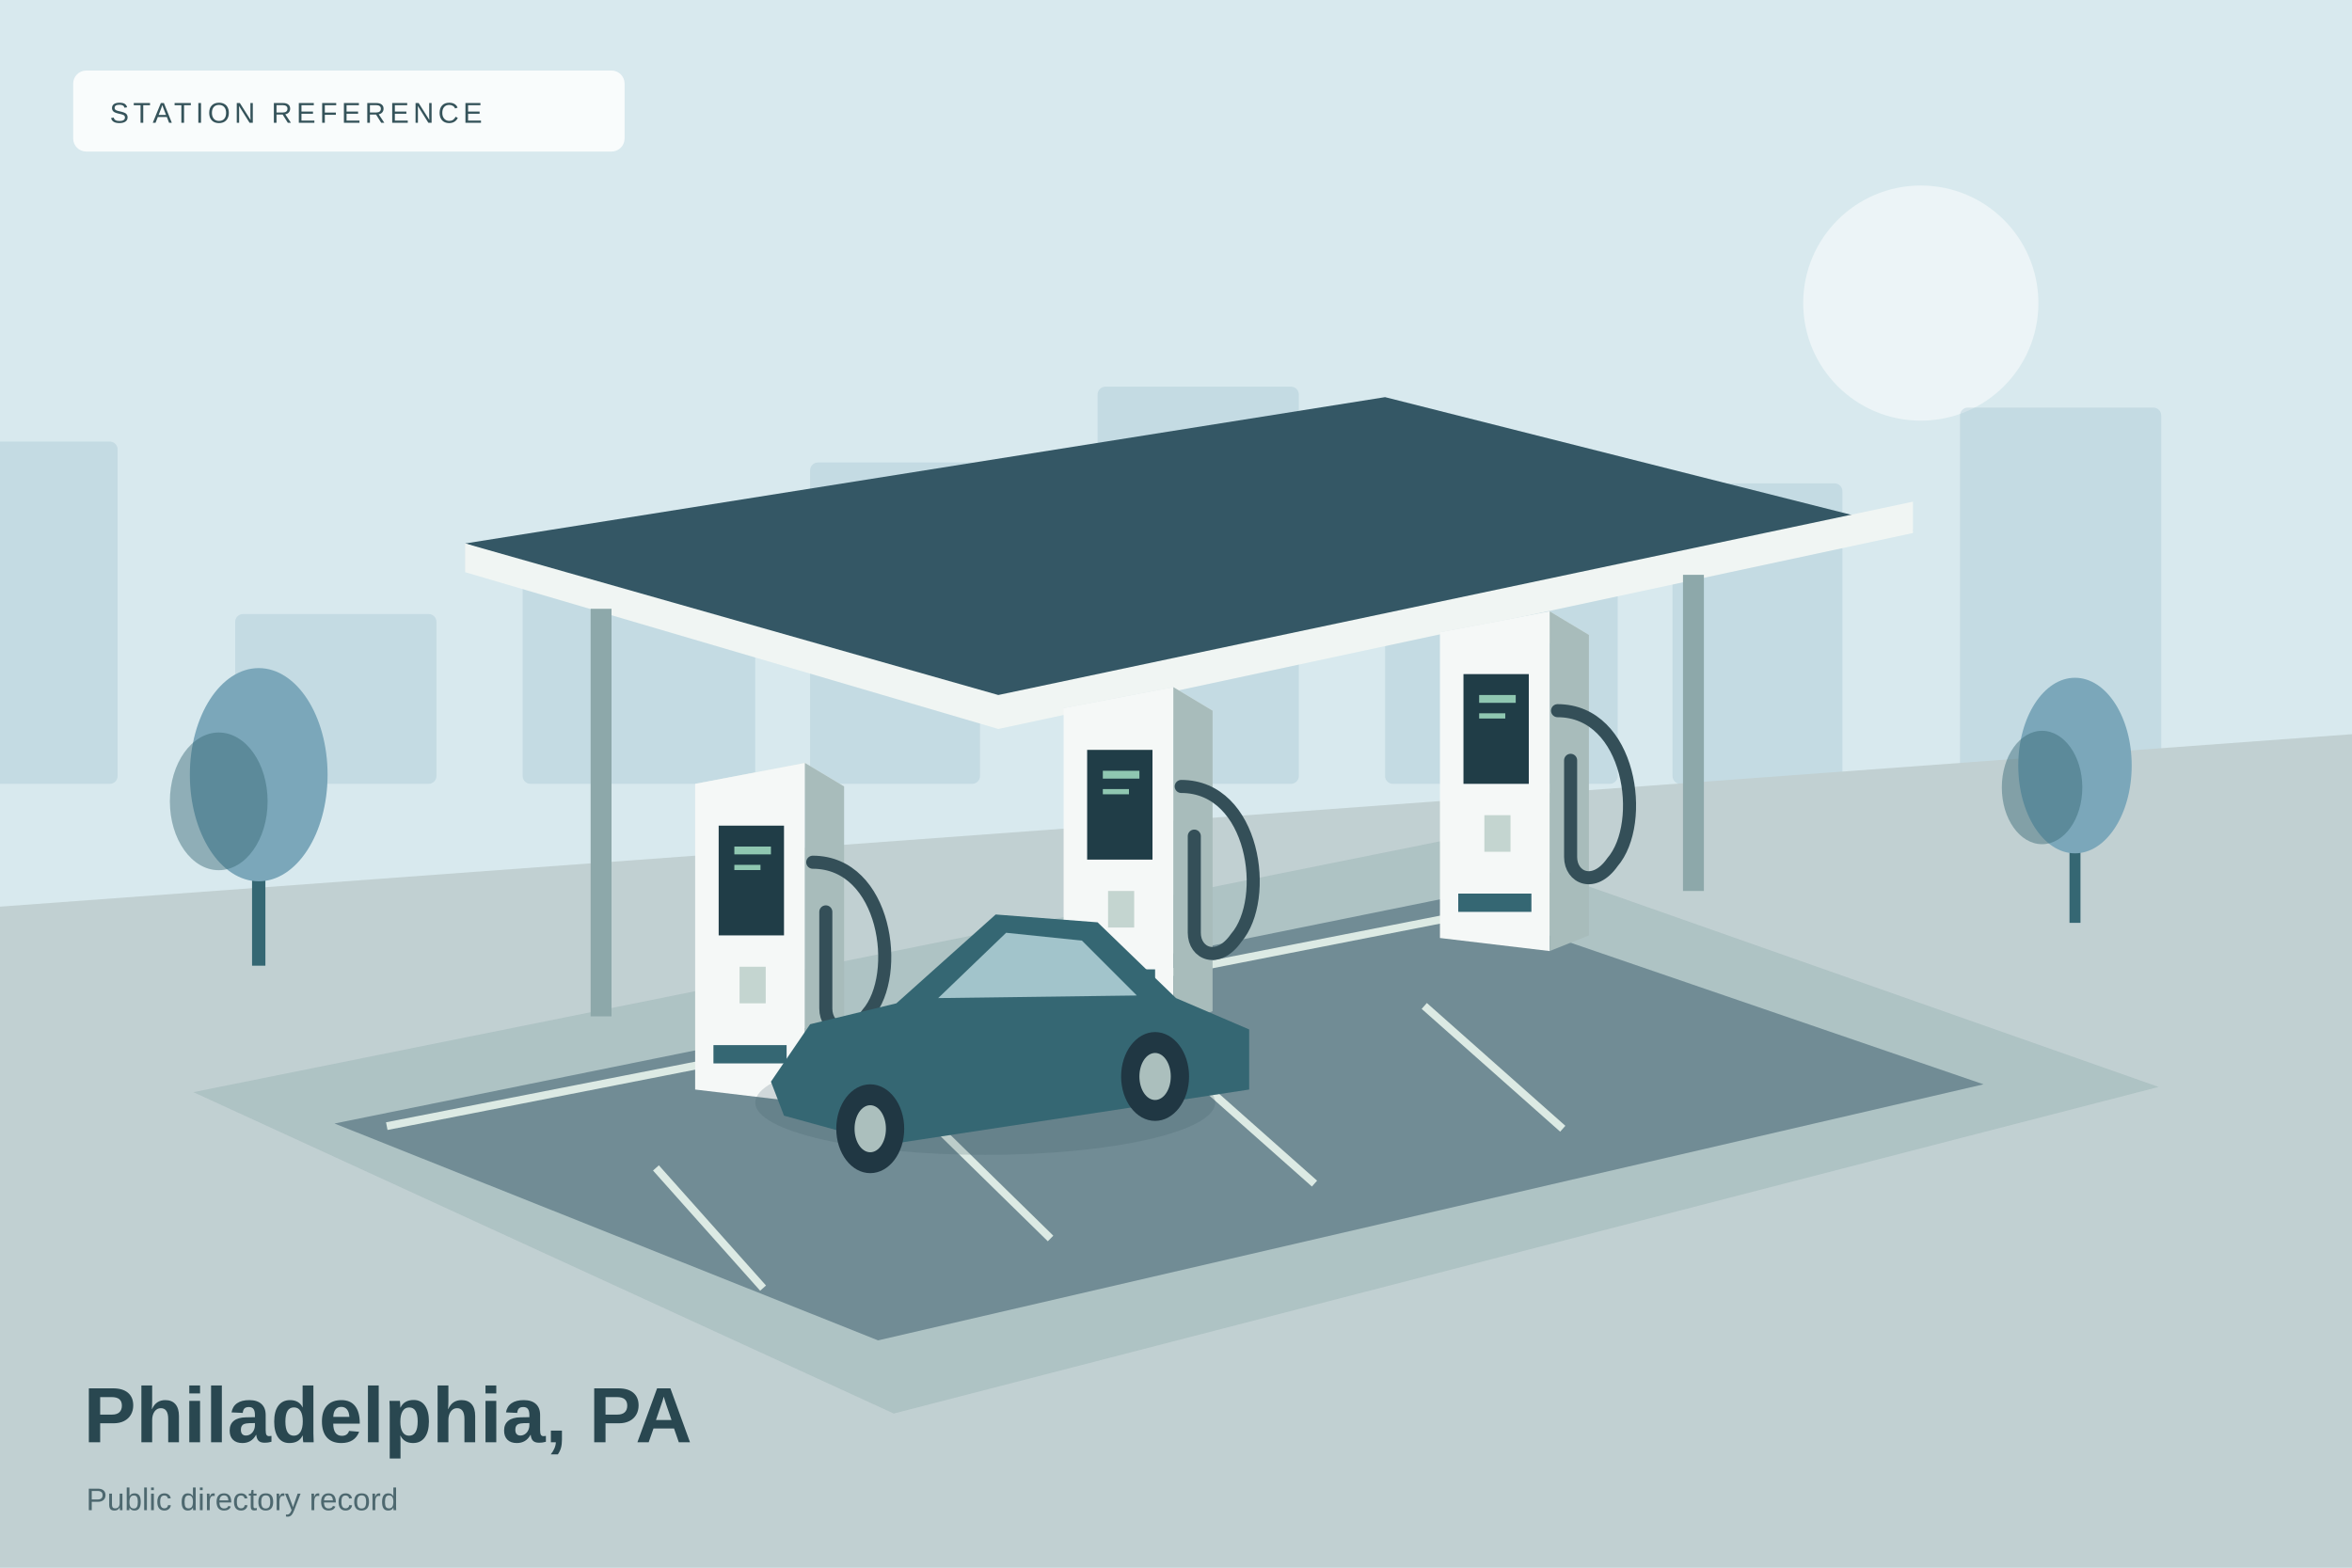
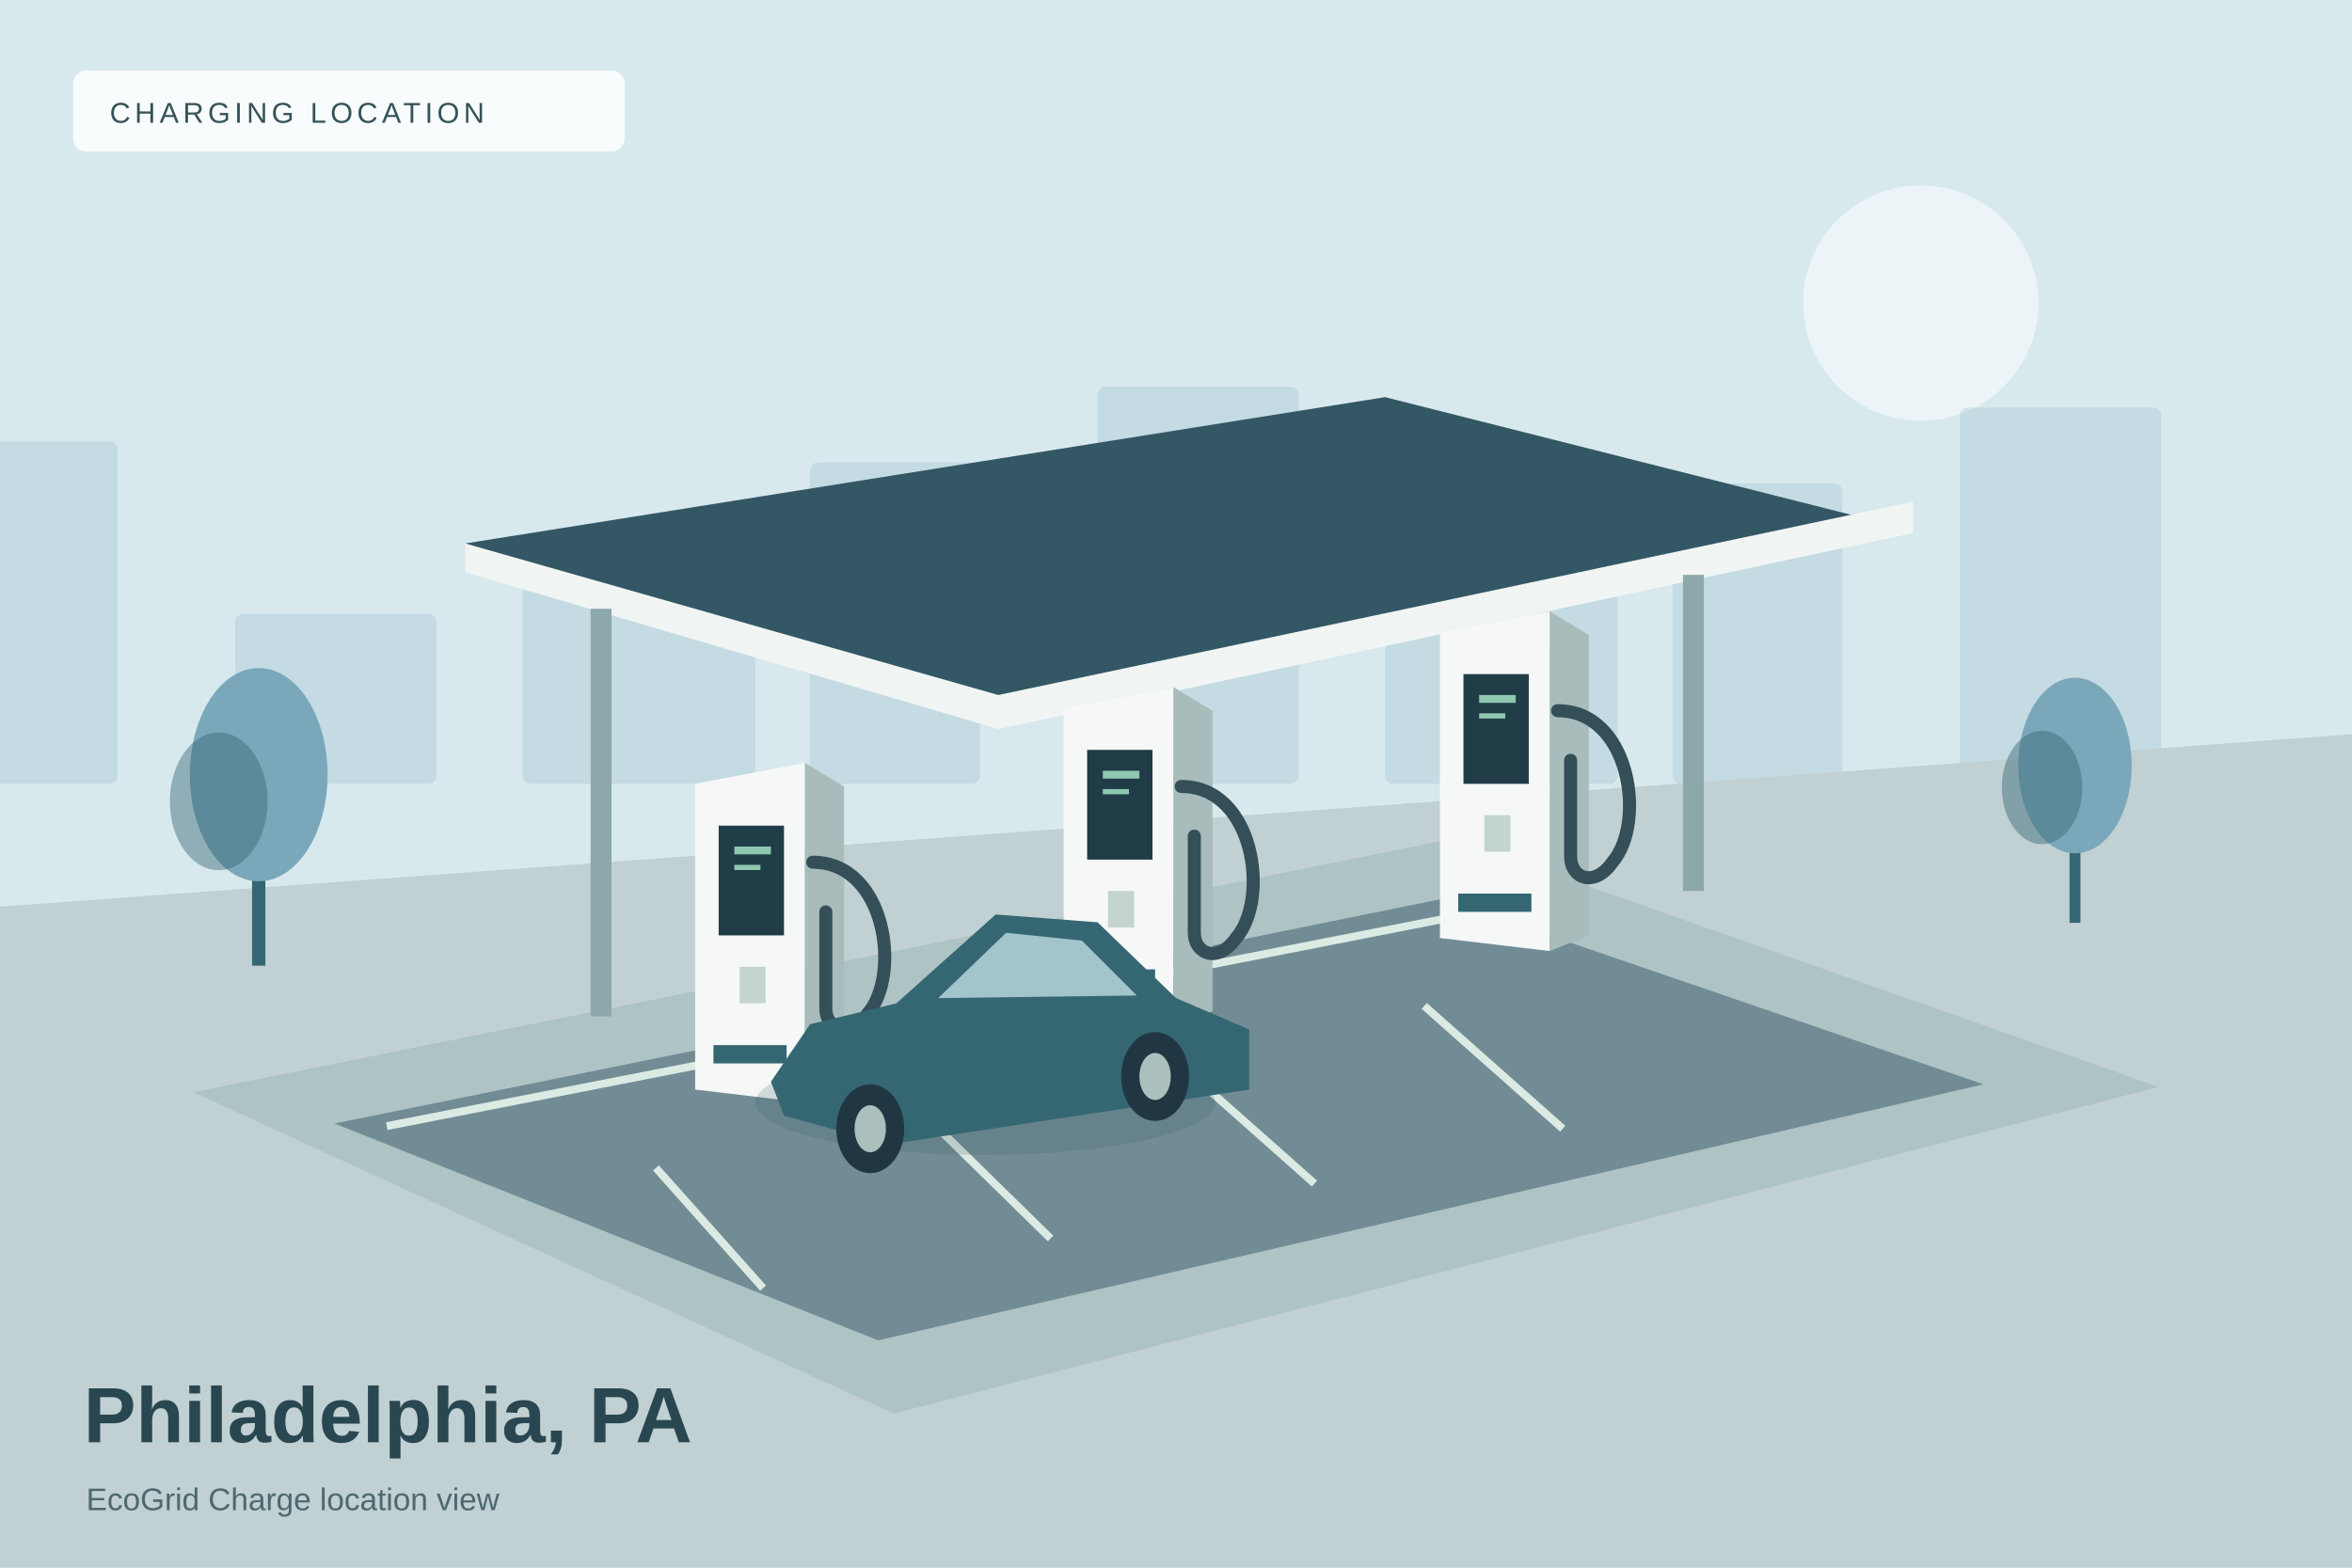
- <svg xmlns="http://www.w3.org/2000/svg" viewBox="0 0 900 600" role="img" aria-label="Station reference for Philadelphia, PA">
+ <svg xmlns="http://www.w3.org/2000/svg" viewBox="0 0 900 600" role="img" aria-label="Charging location in Philadelphia, PA">
  <rect width="900" height="600" fill="#d8e9ee" />
  <circle cx="735" cy="116" r="45" fill="#fff" opacity=".5" />
  <rect x="-20" y="169" width="65" height="131" rx="3" fill="#7ba7ba" opacity=".22" />
  <rect x="90" y="235" width="77" height="65" rx="3" fill="#7ba7ba" opacity=".22" />
  <rect x="200" y="206" width="89" height="94" rx="3" fill="#7ba7ba" opacity=".22" />
  <rect x="310" y="177" width="65" height="123" rx="3" fill="#7ba7ba" opacity=".22" />
  <rect x="420" y="148" width="77" height="152" rx="3" fill="#7ba7ba" opacity=".22" />
  <rect x="530" y="214" width="89" height="86" rx="3" fill="#7ba7ba" opacity=".22" />
  <rect x="640" y="185" width="65" height="115" rx="3" fill="#7ba7ba" opacity=".22" />
  <rect x="750" y="156" width="77" height="144" rx="3" fill="#7ba7ba" opacity=".22" />
  <path d="M0 347 900 281v319H0Z" fill="#c1d0d2" />
  <path d="m74 418 482-97 270 95-484 125Z" fill="#a9bfc0" opacity=".8" />
  <path d="m128 430 424-86 207 71-423 98z" fill="#718c95" />
  <path d="m148 431 408-80m-305 96 41 46m61-67 49 48m48-68 53 47m42-68 53 47" fill="none" stroke="#e8f4ec" stroke-width="3" opacity=".9" />
  <g transform="translate(99 305) scale(0.85)">
    <path d="M0 0v76" stroke="#356773" stroke-width="6" />
    <ellipse cx="0" cy="-10" rx="31" ry="48" fill="#7ba7ba" />
    <ellipse cx="-18" cy="2" rx="22" ry="31" fill="#356773" opacity=".45" />
  </g>
  <g transform="translate(794 300) scale(0.7)">
    <path d="M0 0v76" stroke="#356773" stroke-width="6" />
    <ellipse cx="0" cy="-10" rx="31" ry="48" fill="#7ba7ba" />
    <ellipse cx="-18" cy="2" rx="22" ry="31" fill="#356773" opacity=".45" />
  </g>
  <path d="m178 208 352-56 202 51-350 74z" fill="#345765" />
  <path d="m178 208 204 58 350-74v12l-350 75-204-60z" fill="#f0f5f3" />
  <path d="M230 233v156m418-169v121" stroke="#8da8aa" stroke-width="8" />
  <g transform="translate(266 300)">
    <path d="m0 0 42-8 15 9-42 9z" fill="#dce7e7" />
    <path d="M0 0v117l42 5V-8Z" fill="#f5f8f7" />
    <path d="m42-8 15 9v115l-15 6z" fill="#a8bcbb" />
    <path d="M9 16h25v42H9z" fill="#203d47" />
    <path d="M15 24h14v3H15zm0 7h10v2H15z" fill="#8fc7b1" />
    <path d="M7 100h28v7H7z" fill="#356773" />
    <path d="M45 30c28 0 34 43 21 58-7 10-16 6-16-2V49" fill="none" stroke="#344f58" stroke-width="5" stroke-linecap="round" />
    <path d="M17 70h10v14H17z" fill="#c4d5d0" />
  </g>
  <g transform="translate(407 271)">
    <path d="m0 0 42-8 15 9-42 9z" fill="#dce7e7" />
    <path d="M0 0v117l42 5V-8Z" fill="#f5f8f7" />
    <path d="m42-8 15 9v115l-15 6z" fill="#a8bcbb" />
    <path d="M9 16h25v42H9z" fill="#203d47" />
    <path d="M15 24h14v3H15zm0 7h10v2H15z" fill="#8fc7b1" />
    <path d="M7 100h28v7H7z" fill="#356773" />
    <path d="M45 30c28 0 34 43 21 58-7 10-16 6-16-2V49" fill="none" stroke="#344f58" stroke-width="5" stroke-linecap="round" />
    <path d="M17 70h10v14H17z" fill="#c4d5d0" />
  </g>
  <g transform="translate(551 242)">
    <path d="m0 0 42-8 15 9-42 9z" fill="#dce7e7" />
    <path d="M0 0v117l42 5V-8Z" fill="#f5f8f7" />
    <path d="m42-8 15 9v115l-15 6z" fill="#a8bcbb" />
    <path d="M9 16h25v42H9z" fill="#203d47" />
    <path d="M15 24h14v3H15zm0 7h10v2H15z" fill="#8fc7b1" />
    <path d="M7 100h28v7H7z" fill="#356773" />
    <path d="M45 30c28 0 34 43 21 58-7 10-16 6-16-2V49" fill="none" stroke="#344f58" stroke-width="5" stroke-linecap="round" />
    <path d="M17 70h10v14H17z" fill="#c4d5d0" />
  </g>
  <g transform="translate(377 412)">
    <ellipse cx="0" cy="10" rx="88" ry="20" fill="#3b5963" opacity=".2" />
    <path d="m-82 2 15-22 33-8 38-34 39 3 30 29 28 12v23l-138 21-40-11z" fill="#356773" />
    <path d="m-18-30 26-25 29 3 21 21z" fill="#a2c4cb" />
    <ellipse cx="-44" cy="20" rx="13" ry="17" fill="#203743" />
    <ellipse cx="65" cy="0" rx="13" ry="17" fill="#203743" />
    <ellipse cx="-44" cy="20" rx="6" ry="9" fill="#abbfbd" />
    <ellipse cx="65" cy="0" rx="6" ry="9" fill="#abbfbd" />
  </g>
  <rect x="28" y="27" width="211" height="31" rx="5" fill="#fff" opacity=".85" />
-   <text x="42" y="47" fill="#35535a" font-size="11" font-family="Arial,sans-serif" letter-spacing="1.6">STATION REFERENCE</text>
+   <text x="42" y="47" fill="#35535a" font-size="11" font-family="Arial,sans-serif" letter-spacing="1.6">CHARGING LOCATION</text>
  <text x="32" y="552" fill="#294750" font-size="30" font-family="Arial,sans-serif" font-weight="600">Philadelphia, PA</text>
-   <text x="33" y="578" fill="#4d686f" font-size="12" font-family="Arial,sans-serif">Public directory record</text>
+   <text x="33" y="578" fill="#4d686f" font-size="12" font-family="Arial,sans-serif">EcoGrid Charge location view</text>
</svg>
